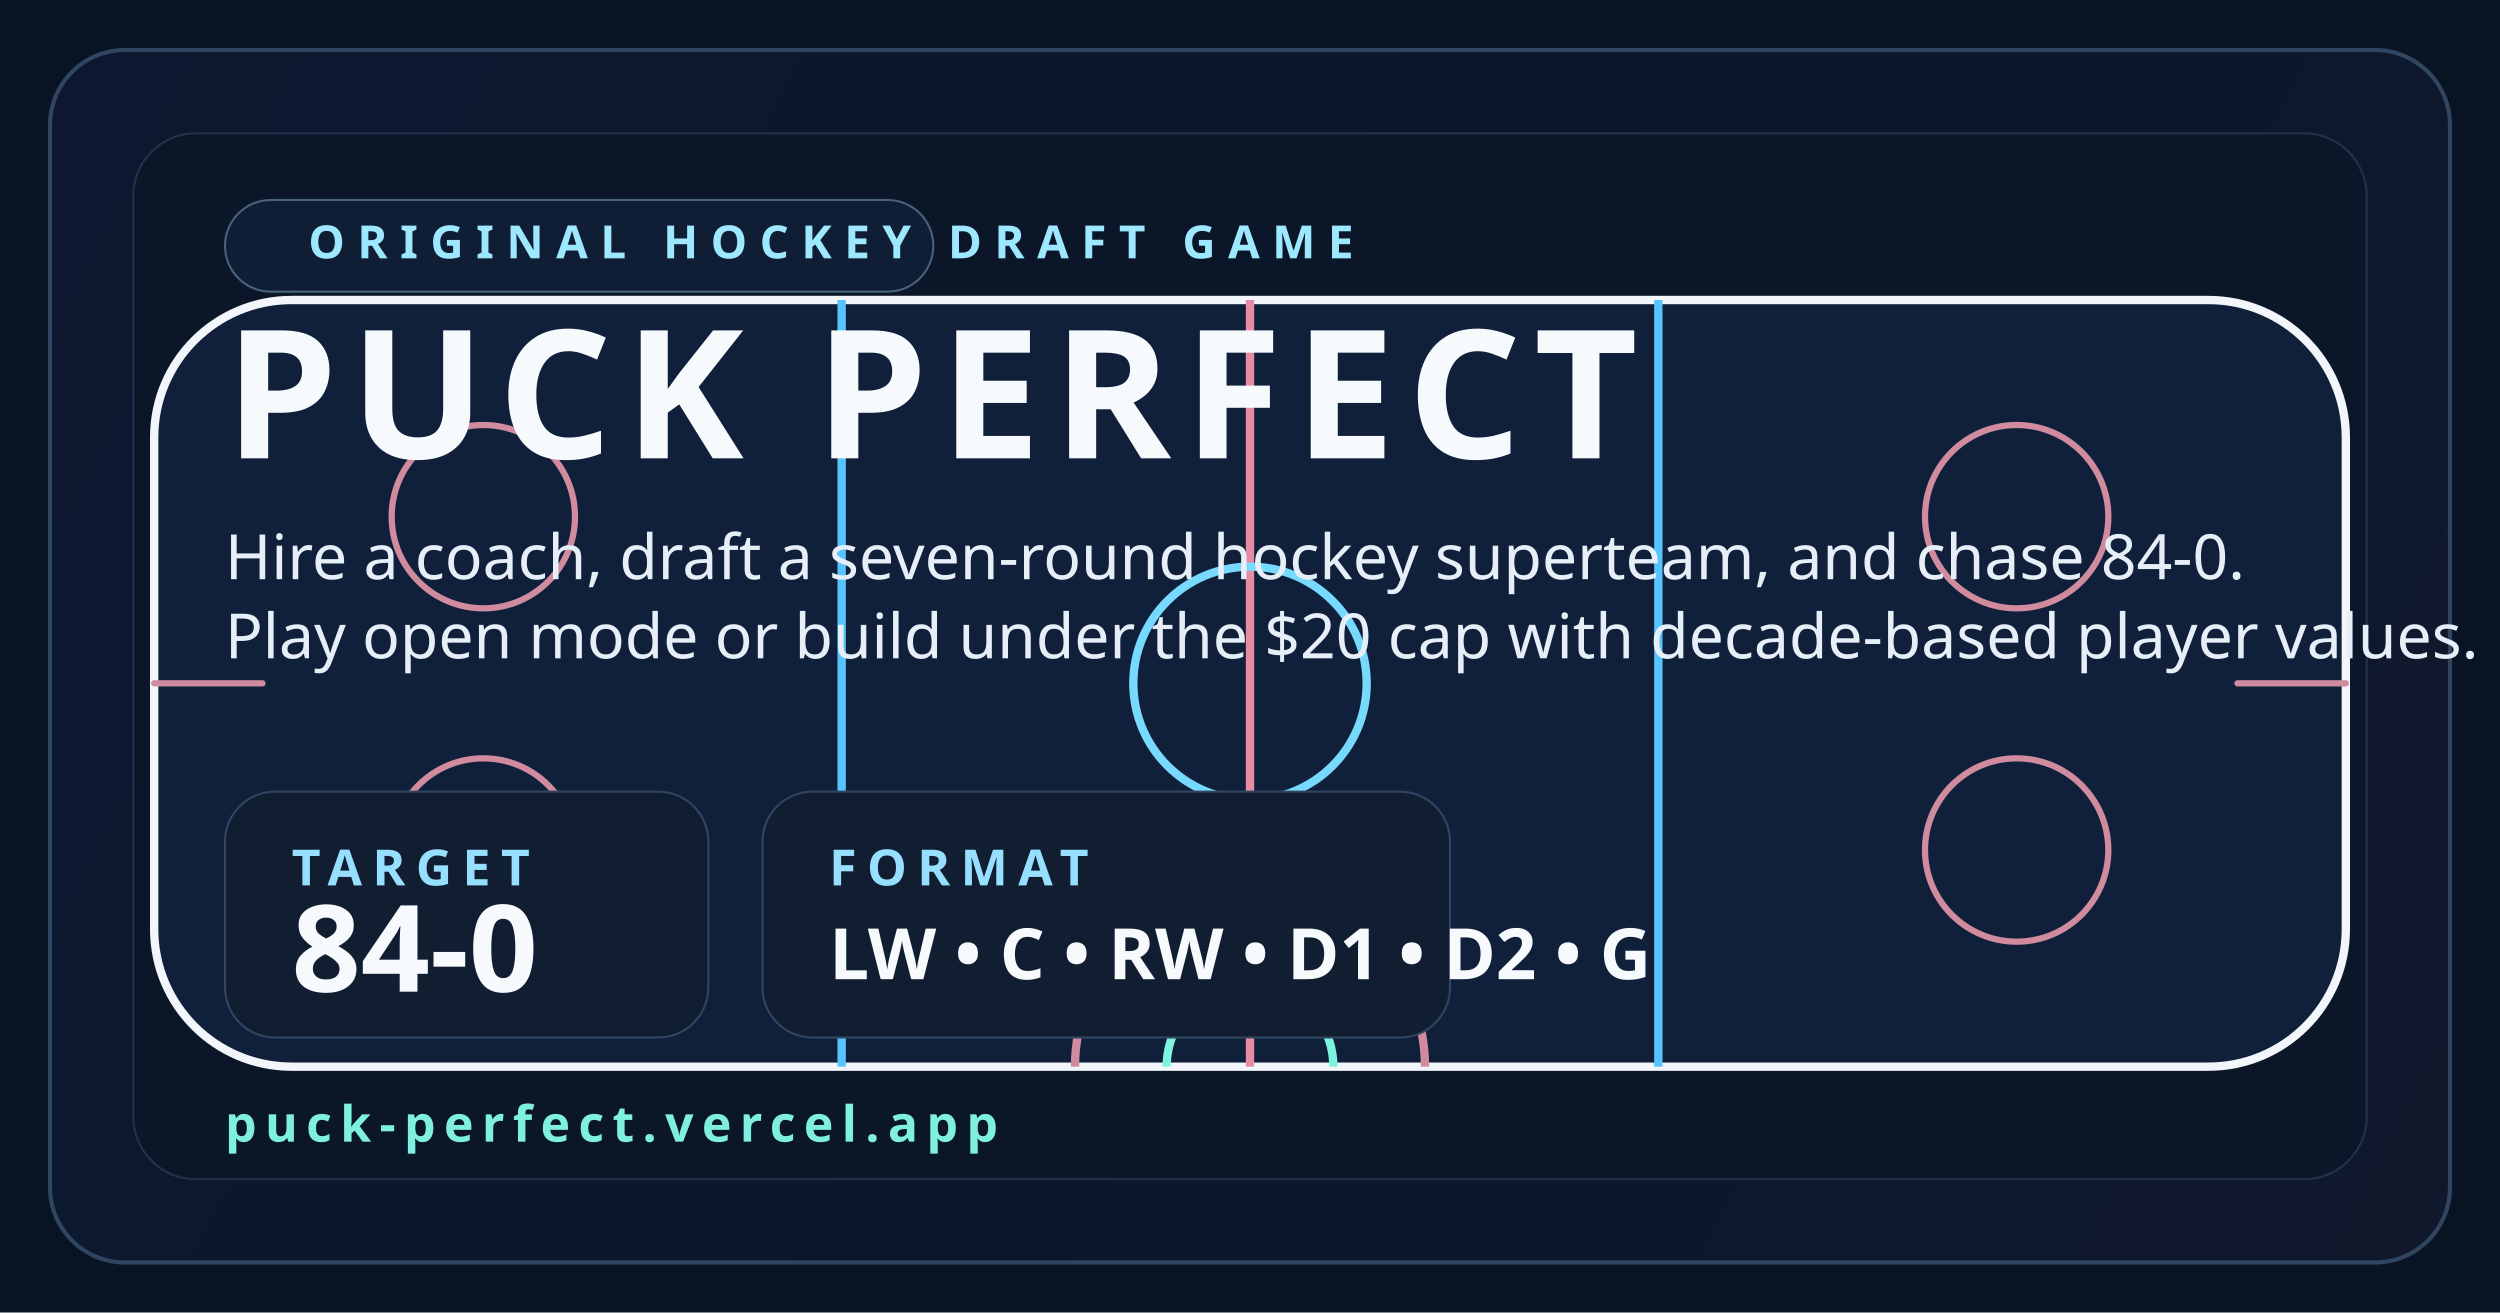
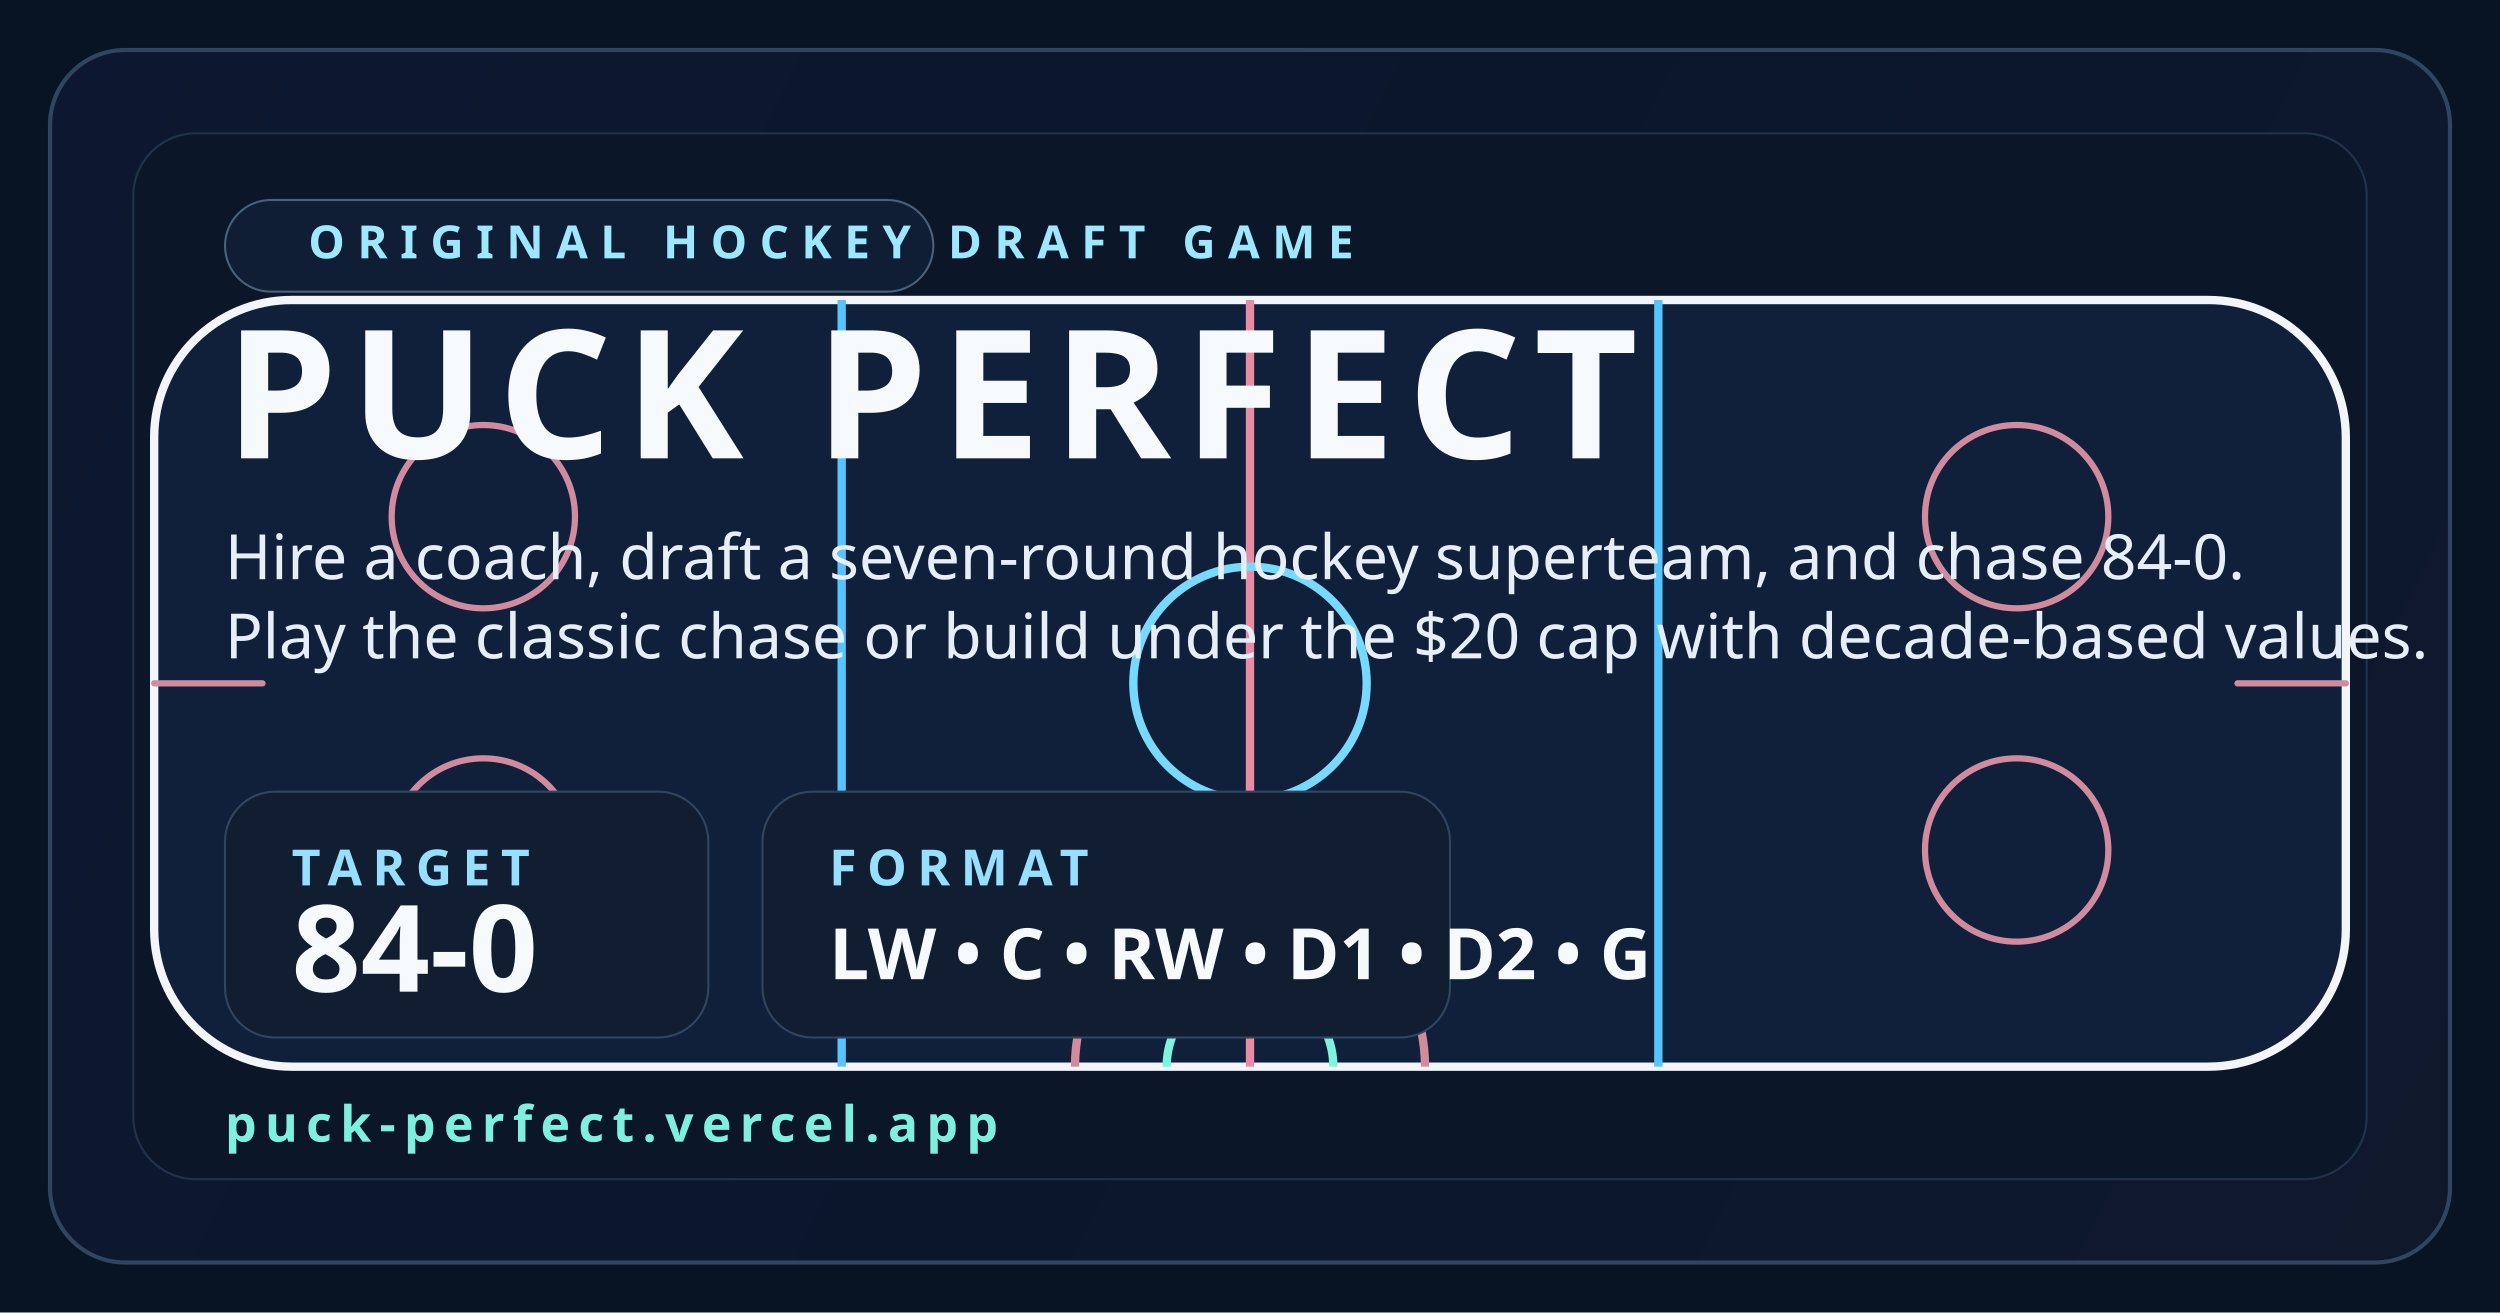
<svg xmlns="http://www.w3.org/2000/svg" width="1200" height="630" viewBox="0 0 1200 630" fill="none">
  <rect width="1200" height="630" fill="#081323" />
  <rect x="24" y="24" width="1152" height="582" rx="36" fill="url(#panel)" stroke="#30455F" stroke-width="2" />
  <rect x="64" y="64" width="1072" height="502" rx="30" fill="#0B1629" stroke="#20334B" />
  <path d="M140 144H1060C1096.45 144 1126 173.549 1126 210V446C1126 482.451 1096.45 512 1060 512H140C103.549 512 74 482.451 74 446V210C74 173.549 103.549 144 140 144Z" fill="#10203A" stroke="#F2F6FA" stroke-width="4" />
  <path d="M600 144V512" stroke="#E88CA5" stroke-width="4" />
  <path d="M404 144V512" stroke="#56C5FF" stroke-width="4" />
  <path d="M796 144V512" stroke="#56C5FF" stroke-width="4" />
  <circle cx="600" cy="328" r="56" stroke="#78D9FF" stroke-width="4" />
  <circle cx="232" cy="248" r="44" stroke="#D08B9F" stroke-width="3" />
  <circle cx="968" cy="248" r="44" stroke="#D08B9F" stroke-width="3" />
  <circle cx="232" cy="408" r="44" stroke="#D08B9F" stroke-width="3" />
  <circle cx="968" cy="408" r="44" stroke="#D08B9F" stroke-width="3" />
  <path d="M126 328H74" stroke="#D08B9F" stroke-width="3" stroke-linecap="round" />
  <path d="M1126 328H1074" stroke="#D08B9F" stroke-width="3" stroke-linecap="round" />
  <path d="M516 512C516 465.608 553.608 428 600 428C646.392 428 684 465.608 684 512" stroke="#D08B9F" stroke-width="4" />
  <path d="M560 512C560 489.909 577.909 472 600 472C622.091 472 640 489.909 640 512" stroke="#7EF4E0" stroke-width="4" />
  <rect x="108" y="96" width="340" height="44" rx="22" fill="#0F1E34" stroke="#49617B" />
  <text x="148" y="124" fill="#9EE8FF" font-size="22" font-family="Avenir Next, Segoe UI, sans-serif" font-weight="700" letter-spacing="6">ORIGINAL HOCKEY DRAFT GAME</text>
  <text x="108" y="220" fill="#F7FAFD" font-size="86" font-family="Avenir Next, Segoe UI, sans-serif" font-weight="800" letter-spacing="6">PUCK PERFECT</text>
  <text x="108" y="278" fill="#E6EFF7" font-size="30" font-family="Avenir Next, Segoe UI, sans-serif" font-weight="500">Hire a coach, draft a seven-round hockey superteam, and chase 84-0.</text>
-   <text x="108" y="316" fill="#E6EFF7" font-size="30" font-family="Avenir Next, Segoe UI, sans-serif" font-weight="500">Play open mode or build under the $20 cap with decade-based player values.</text>
+   <text x="108" y="316" fill="#E6EFF7" font-size="30" font-family="Avenir Next, Segoe UI, sans-serif" font-weight="500">Play the classic chase or build under the $20 cap with decade-based values.</text>
  <rect x="108" y="380" width="232" height="118" rx="24" fill="#111D31" stroke="#30455F" />
  <text x="140" y="425" fill="#96DFFF" font-size="24" font-family="Avenir Next, Segoe UI, sans-serif" font-weight="700" letter-spacing="5">TARGET</text>
  <text x="140" y="476" fill="#F7FAFD" font-size="58" font-family="Avenir Next, Segoe UI, sans-serif" font-weight="800">84-0</text>
  <rect x="366" y="380" width="330" height="118" rx="24" fill="#111D31" stroke="#30455F" />
  <text x="398" y="425" fill="#96DFFF" font-size="24" font-family="Avenir Next, Segoe UI, sans-serif" font-weight="700" letter-spacing="5">FORMAT</text>
  <text x="398" y="470" fill="#F7FAFD" font-size="34" font-family="Avenir Next, Segoe UI, sans-serif" font-weight="700">LW • C • RW • D1 • D2 • G</text>
  <text x="108" y="548" fill="#7FEFE0" font-size="24" font-family="Avenir Next, Segoe UI, sans-serif" font-weight="700" letter-spacing="4">puck-perfect.vercel.app</text>
  <defs>
    <linearGradient id="panel" x1="24" y1="24" x2="1176" y2="606" gradientUnits="userSpaceOnUse">
      <stop stop-color="#0D1830" />
      <stop offset="0.5" stop-color="#0A172B" />
      <stop offset="1" stop-color="#10182C" />
    </linearGradient>
  </defs>
</svg>
